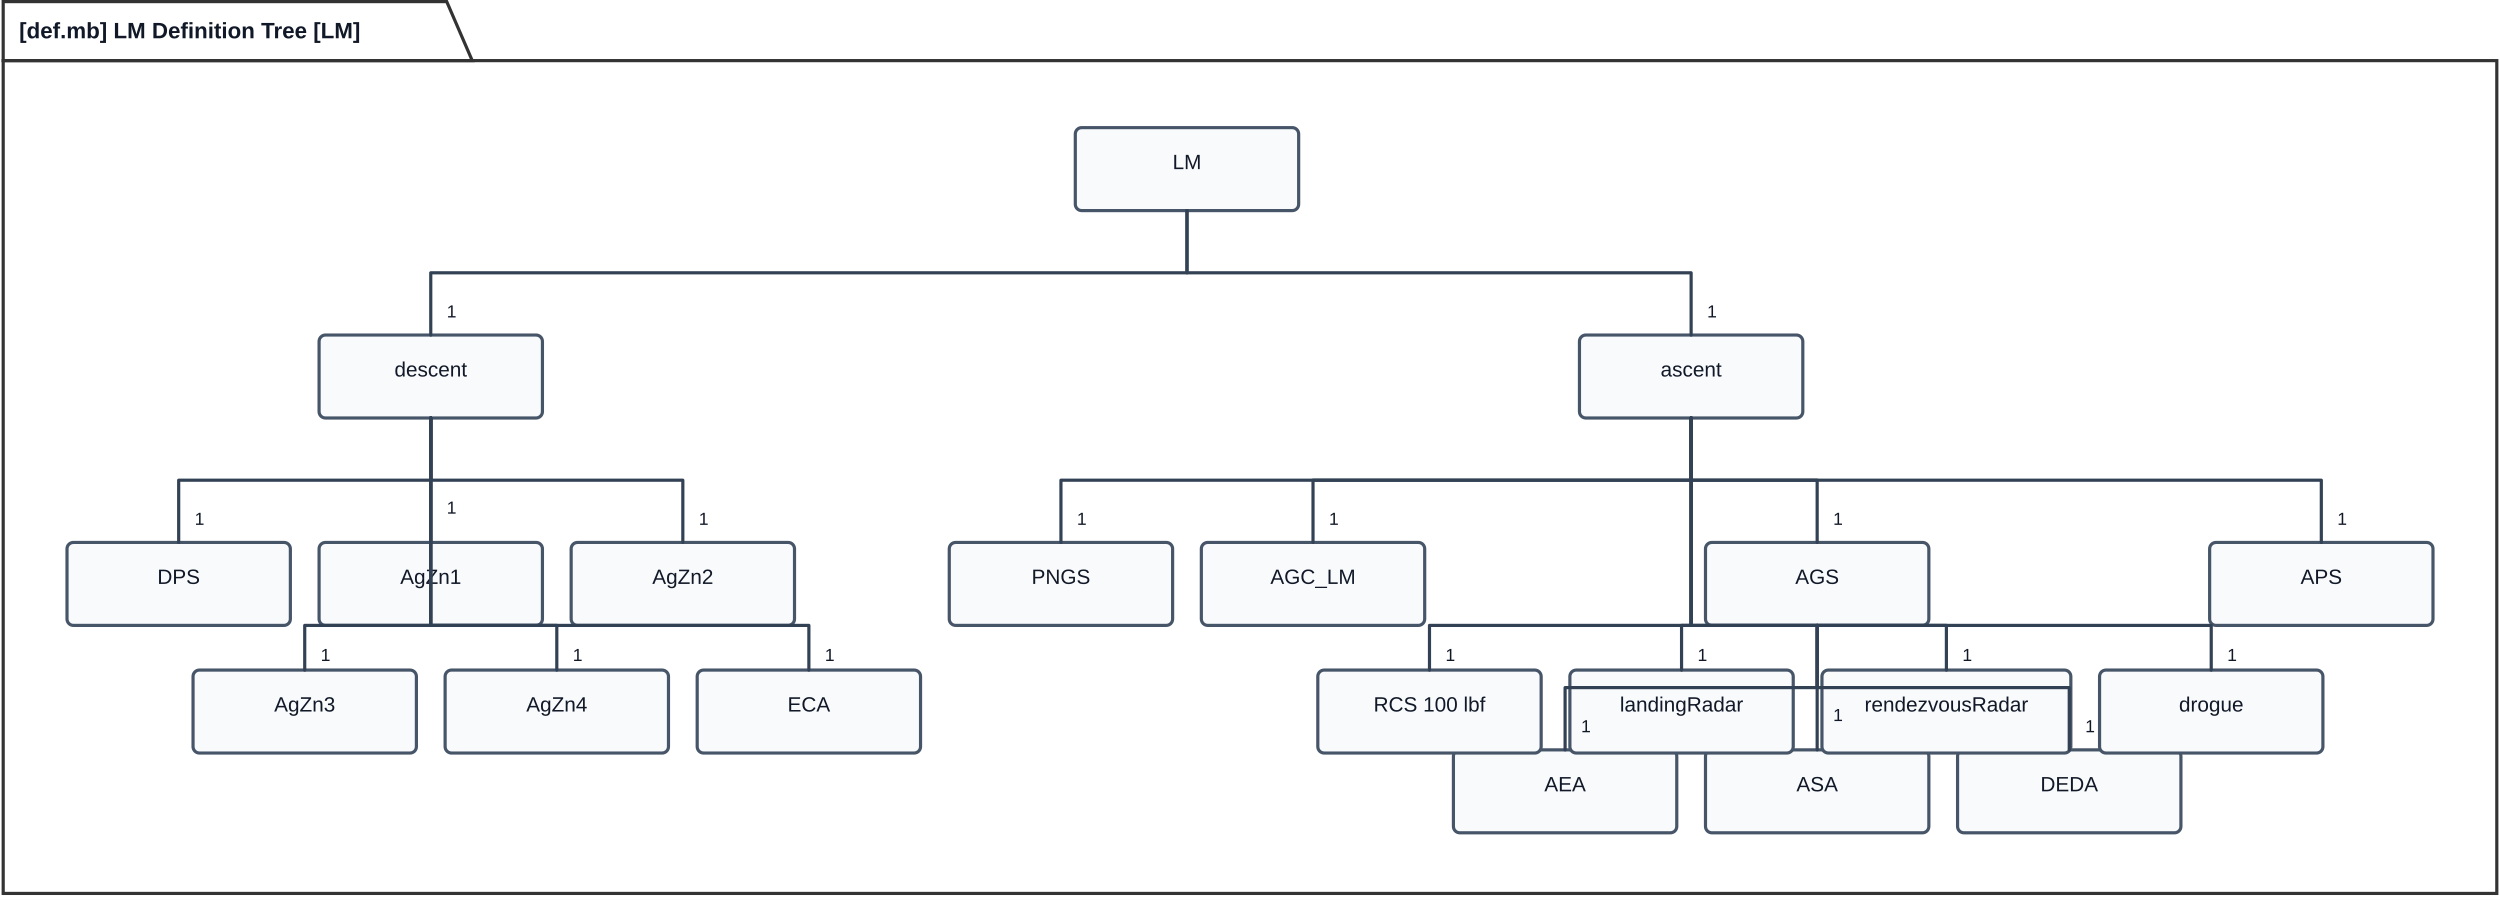
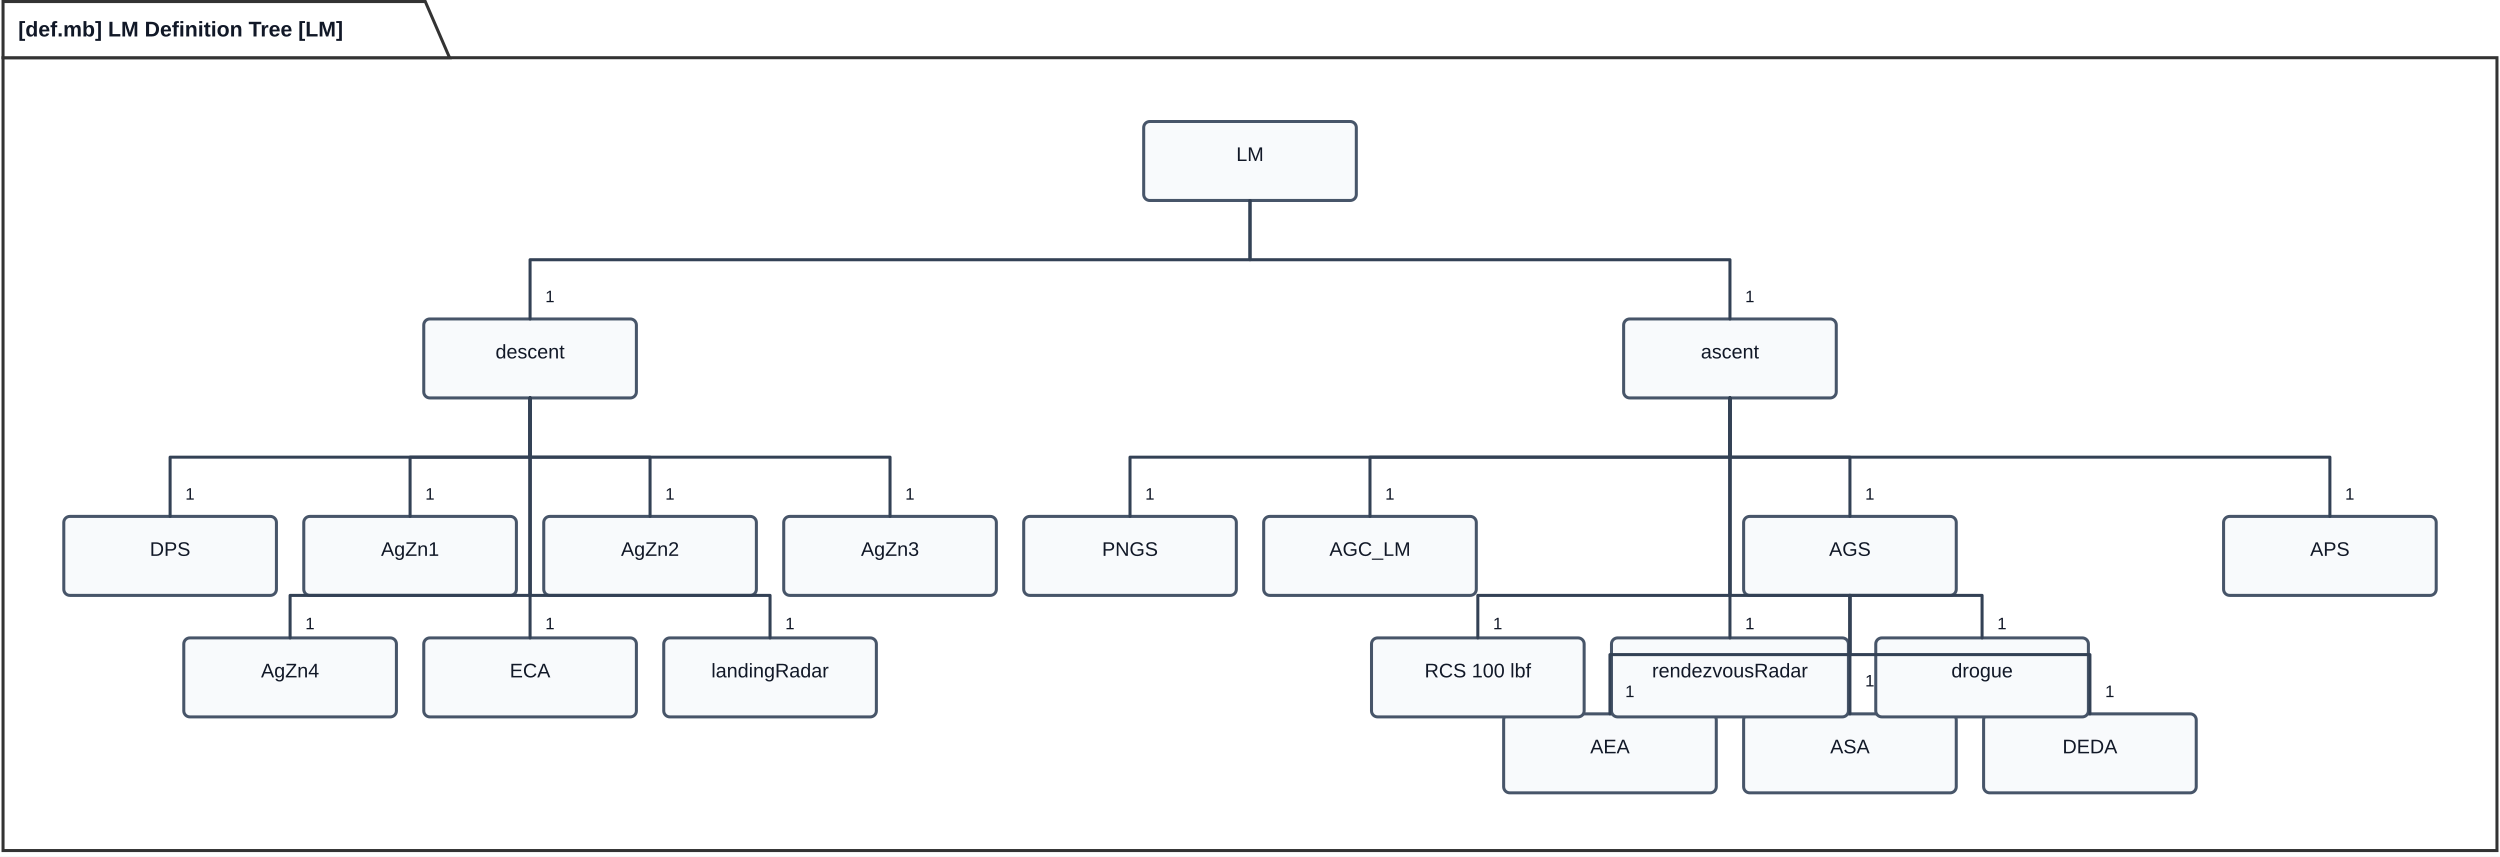
- <svg xmlns="http://www.w3.org/2000/svg" width="1567" height="564" viewBox="0 0 1567 564">
+ <svg xmlns="http://www.w3.org/2000/svg" width="1646" height="564" viewBox="0 0 1646 564">
  <defs>
    <style>text{font-family:Arial,Helvetica,sans-serif;fill:#111827}.label{font-size:13px}.small{font-size:11px}.header{font-size:14px;font-weight:600}</style>
    <marker id="arrow" markerWidth="8" markerHeight="6" refX="8" refY="3" orient="auto">
      <polygon points="0 0,8 3,0 6" fill="#1D4ED8" />
    </marker>
    <marker id="arrow-dark" markerWidth="8" markerHeight="6" refX="8" refY="3" orient="auto">
      <polygon points="0 0,8 3,0 6" fill="#334155" />
    </marker>
    <marker id="composition" markerWidth="12" markerHeight="12" refX="0" refY="6" orient="auto" markerUnits="strokeWidth">
      <polygon points="0 6,6 0,12 6,6 12" fill="#111827" stroke="#111827" />
    </marker>
  </defs>
-   <rect x="0" y="0" width="1567" height="564" fill="#FFFFFF" />
-   <rect x="2" y="38" width="1563" height="522" fill="none" stroke="#333333" stroke-width="2" />
+   <rect x="0" y="0" width="1646" height="564" fill="#FFFFFF" />
+   <rect x="2" y="38" width="1642" height="522" fill="none" stroke="#333333" stroke-width="2" />
  <path d="M 2 1 H 280 L 296 38 H 2 Z" fill="#FFFFFF" stroke="#333333" stroke-width="2" />
  <text class="header" x="12" y="24">[def.mb] LM Definition Tree [LM]</text>
-   <rect x="2" y="38" width="1563" height="524" fill="none" stroke="#333333" stroke-width="0" />
+   <rect x="2" y="38" width="1642" height="524" fill="none" stroke="#333333" stroke-width="0" />
  <g transform="translate(2,40)">
-     <rect id="LM" x="672" y="40" width="140" height="52" rx="4" fill="#F8FAFC" stroke="#475569" stroke-width="2" />
-     <text class="label" text-anchor="middle" x="742" y="66">LM</text>
-     <rect id="descent" x="198" y="170" width="140" height="52" rx="4" fill="#F8FAFC" stroke="#475569" stroke-width="2" />
-     <text class="label" text-anchor="middle" x="268" y="196">descent</text>
+     <rect id="LM" x="751" y="40" width="140" height="52" rx="4" fill="#F8FAFC" stroke="#475569" stroke-width="2" />
+     <text class="label" text-anchor="middle" x="821" y="66">LM</text>
+     <rect id="descent" x="277" y="170" width="140" height="52" rx="4" fill="#F8FAFC" stroke="#475569" stroke-width="2" />
+     <text class="label" text-anchor="middle" x="347" y="196">descent</text>
    <rect id="DPS" x="40" y="300" width="140" height="52" rx="4" fill="#F8FAFC" stroke="#475569" stroke-width="2" />
    <text class="label" text-anchor="middle" x="110" y="326">DPS</text>
    <rect id="AgZn1" x="198" y="300" width="140" height="52" rx="4" fill="#F8FAFC" stroke="#475569" stroke-width="2" />
    <text class="label" text-anchor="middle" x="268" y="326">AgZn1</text>
    <rect id="AgZn2" x="356" y="300" width="140" height="52" rx="4" fill="#F8FAFC" stroke="#475569" stroke-width="2" />
    <text class="label" text-anchor="middle" x="426" y="326">AgZn2</text>
-     <rect id="AgZn3" x="119" y="380" width="140" height="52" rx="4" fill="#F8FAFC" stroke="#475569" stroke-width="2" />
-     <text class="label" text-anchor="middle" x="189" y="406">AgZn3</text>
-     <rect id="AgZn4" x="277" y="380" width="140" height="52" rx="4" fill="#F8FAFC" stroke="#475569" stroke-width="2" />
-     <text class="label" text-anchor="middle" x="347" y="406">AgZn4</text>
-     <rect id="ECA" x="435" y="380" width="140" height="52" rx="4" fill="#F8FAFC" stroke="#475569" stroke-width="2" />
-     <text class="label" text-anchor="middle" x="505" y="406">ECA</text>
-     <rect id="ascent" x="988" y="170" width="140" height="52" rx="4" fill="#F8FAFC" stroke="#475569" stroke-width="2" />
-     <text class="label" text-anchor="middle" x="1058" y="196">ascent</text>
-     <rect id="PNGS" x="593" y="300" width="140" height="52" rx="4" fill="#F8FAFC" stroke="#475569" stroke-width="2" />
-     <text class="label" text-anchor="middle" x="663" y="326">PNGS</text>
-     <rect id="AGC_LM" x="751" y="300" width="140" height="52" rx="4" fill="#F8FAFC" stroke="#475569" stroke-width="2" />
-     <text class="label" text-anchor="middle" x="821" y="326">AGC_LM</text>
-     <rect id="AGS" x="1067" y="300" width="140" height="52" rx="4" fill="#F8FAFC" stroke="#475569" stroke-width="2" />
-     <text class="label" text-anchor="middle" x="1137" y="326">AGS</text>
-     <rect id="AEA" x="909" y="430" width="140" height="52" rx="4" fill="#F8FAFC" stroke="#475569" stroke-width="2" />
-     <text class="label" text-anchor="middle" x="979" y="456">AEA</text>
-     <rect id="ASA" x="1067" y="430" width="140" height="52" rx="4" fill="#F8FAFC" stroke="#475569" stroke-width="2" />
-     <text class="label" text-anchor="middle" x="1137" y="456">ASA</text>
-     <rect id="DEDA" x="1225" y="430" width="140" height="52" rx="4" fill="#F8FAFC" stroke="#475569" stroke-width="2" />
-     <text class="label" text-anchor="middle" x="1295" y="456">DEDA</text>
-     <rect id="APS" x="1383" y="300" width="140" height="52" rx="4" fill="#F8FAFC" stroke="#475569" stroke-width="2" />
-     <text class="label" text-anchor="middle" x="1453" y="326">APS</text>
-     <rect id="RCS" x="824" y="380" width="140" height="52" rx="4" fill="#F8FAFC" stroke="#475569" stroke-width="2" />
-     <text class="label" text-anchor="middle" x="894" y="406">RCS 100 lbf</text>
-     <rect id="landingRadar" x="982" y="380" width="140" height="52" rx="4" fill="#F8FAFC" stroke="#475569" stroke-width="2" />
-     <text class="label" text-anchor="middle" x="1052" y="406">landingRadar</text>
-     <rect id="rendezvousRadar" x="1140" y="380" width="156" height="52" rx="4" fill="#F8FAFC" stroke="#475569" stroke-width="2" />
-     <text class="label" text-anchor="middle" x="1218" y="406">rendezvousRadar</text>
-     <rect id="drogue" x="1314" y="380" width="140" height="52" rx="4" fill="#F8FAFC" stroke="#475569" stroke-width="2" />
-     <text class="label" text-anchor="middle" x="1384" y="406">drogue</text>
-     <path d="M 742,92 L 742,131 L 268,131 L 268,170" fill="none" stroke="#334155" stroke-width="2" stroke-linejoin="round" stroke-linecap="round" />
-     <path d="M 742,92 L 742,131 L 1058,131 L 1058,170" fill="none" stroke="#334155" stroke-width="2" stroke-linejoin="round" stroke-linecap="round" />
-     <path d="M 268,222 L 268,261 L 110,261 L 110,300" fill="none" stroke="#334155" stroke-width="2" stroke-linejoin="round" stroke-linecap="round" />
-     <path d="M 268,222 L 268,300" fill="none" stroke="#334155" stroke-width="2" stroke-linejoin="round" stroke-linecap="round" />
-     <path d="M 268,222 L 268,261 L 426,261 L 426,300" fill="none" stroke="#334155" stroke-width="2" stroke-linejoin="round" stroke-linecap="round" />
-     <path d="M 268,222 L 268,352 L 189,352 L 189,380" fill="none" stroke="#334155" stroke-width="2" stroke-linejoin="round" stroke-linecap="round" />
-     <path d="M 268,222 L 268,352 L 347,352 L 347,380" fill="none" stroke="#334155" stroke-width="2" stroke-linejoin="round" stroke-linecap="round" />
-     <path d="M 268,222 L 268,352 L 505,352 L 505,380" fill="none" stroke="#334155" stroke-width="2" stroke-linejoin="round" stroke-linecap="round" />
-     <path d="M 1058,222 L 1058,261 L 663,261 L 663,300" fill="none" stroke="#334155" stroke-width="2" stroke-linejoin="round" stroke-linecap="round" />
-     <path d="M 1058,222 L 1058,261 L 821,261 L 821,300" fill="none" stroke="#334155" stroke-width="2" stroke-linejoin="round" stroke-linecap="round" />
-     <path d="M 1058,222 L 1058,261 L 1137,261 L 1137,300" fill="none" stroke="#334155" stroke-width="2" stroke-linejoin="round" stroke-linecap="round" />
-     <path d="M 1058,222 L 1058,261 L 1453,261 L 1453,300" fill="none" stroke="#334155" stroke-width="2" stroke-linejoin="round" stroke-linecap="round" />
-     <path d="M 1058,222 L 1058,352 L 894,352 L 894,380" fill="none" stroke="#334155" stroke-width="2" stroke-linejoin="round" stroke-linecap="round" />
-     <path d="M 1058,222 L 1058,352 L 1052,352 L 1052,380" fill="none" stroke="#334155" stroke-width="2" stroke-linejoin="round" stroke-linecap="round" />
-     <path d="M 1058,222 L 1058,352 L 1218,352 L 1218,380" fill="none" stroke="#334155" stroke-width="2" stroke-linejoin="round" stroke-linecap="round" />
-     <path d="M 1058,222 L 1058,352 L 1384,352 L 1384,380" fill="none" stroke="#334155" stroke-width="2" stroke-linejoin="round" stroke-linecap="round" />
-     <path d="M 1137,352 L 1137,391 L 979,391 L 979,430" fill="none" stroke="#334155" stroke-width="2" stroke-linejoin="round" stroke-linecap="round" />
-     <path d="M 1137,352 L 1137,430" fill="none" stroke="#334155" stroke-width="2" stroke-linejoin="round" stroke-linecap="round" />
-     <path d="M 1137,352 L 1137,391 L 1295,391 L 1295,430" fill="none" stroke="#334155" stroke-width="2" stroke-linejoin="round" stroke-linecap="round" />
-     <text class="small" x="278" y="158.98">1</text>
-     <text class="small" x="1068" y="158.98">1</text>
+     <rect id="AgZn3" x="514" y="300" width="140" height="52" rx="4" fill="#F8FAFC" stroke="#475569" stroke-width="2" />
+     <text class="label" text-anchor="middle" x="584" y="326">AgZn3</text>
+     <rect id="AgZn4" x="119" y="380" width="140" height="52" rx="4" fill="#F8FAFC" stroke="#475569" stroke-width="2" />
+     <text class="label" text-anchor="middle" x="189" y="406">AgZn4</text>
+     <rect id="ECA" x="277" y="380" width="140" height="52" rx="4" fill="#F8FAFC" stroke="#475569" stroke-width="2" />
+     <text class="label" text-anchor="middle" x="347" y="406">ECA</text>
+     <rect id="landingRadar" x="435" y="380" width="140" height="52" rx="4" fill="#F8FAFC" stroke="#475569" stroke-width="2" />
+     <text class="label" text-anchor="middle" x="505" y="406">landingRadar</text>
+     <rect id="ascent" x="1067" y="170" width="140" height="52" rx="4" fill="#F8FAFC" stroke="#475569" stroke-width="2" />
+     <text class="label" text-anchor="middle" x="1137" y="196">ascent</text>
+     <rect id="PNGS" x="672" y="300" width="140" height="52" rx="4" fill="#F8FAFC" stroke="#475569" stroke-width="2" />
+     <text class="label" text-anchor="middle" x="742" y="326">PNGS</text>
+     <rect id="AGC_LM" x="830" y="300" width="140" height="52" rx="4" fill="#F8FAFC" stroke="#475569" stroke-width="2" />
+     <text class="label" text-anchor="middle" x="900" y="326">AGC_LM</text>
+     <rect id="AGS" x="1146" y="300" width="140" height="52" rx="4" fill="#F8FAFC" stroke="#475569" stroke-width="2" />
+     <text class="label" text-anchor="middle" x="1216" y="326">AGS</text>
+     <rect id="AEA" x="988" y="430" width="140" height="52" rx="4" fill="#F8FAFC" stroke="#475569" stroke-width="2" />
+     <text class="label" text-anchor="middle" x="1058" y="456">AEA</text>
+     <rect id="ASA" x="1146" y="430" width="140" height="52" rx="4" fill="#F8FAFC" stroke="#475569" stroke-width="2" />
+     <text class="label" text-anchor="middle" x="1216" y="456">ASA</text>
+     <rect id="DEDA" x="1304" y="430" width="140" height="52" rx="4" fill="#F8FAFC" stroke="#475569" stroke-width="2" />
+     <text class="label" text-anchor="middle" x="1374" y="456">DEDA</text>
+     <rect id="APS" x="1462" y="300" width="140" height="52" rx="4" fill="#F8FAFC" stroke="#475569" stroke-width="2" />
+     <text class="label" text-anchor="middle" x="1532" y="326">APS</text>
+     <rect id="RCS" x="901" y="380" width="140" height="52" rx="4" fill="#F8FAFC" stroke="#475569" stroke-width="2" />
+     <text class="label" text-anchor="middle" x="971" y="406">RCS 100 lbf</text>
+     <rect id="rendezvousRadar" x="1059" y="380" width="156" height="52" rx="4" fill="#F8FAFC" stroke="#475569" stroke-width="2" />
+     <text class="label" text-anchor="middle" x="1137" y="406">rendezvousRadar</text>
+     <rect id="drogue" x="1233" y="380" width="140" height="52" rx="4" fill="#F8FAFC" stroke="#475569" stroke-width="2" />
+     <text class="label" text-anchor="middle" x="1303" y="406">drogue</text>
+     <path d="M 821,92 L 821,131 L 347,131 L 347,170" fill="none" stroke="#334155" stroke-width="2" stroke-linejoin="round" stroke-linecap="round" />
+     <path d="M 821,92 L 821,131 L 1137,131 L 1137,170" fill="none" stroke="#334155" stroke-width="2" stroke-linejoin="round" stroke-linecap="round" />
+     <path d="M 347,222 L 347,261 L 110,261 L 110,300" fill="none" stroke="#334155" stroke-width="2" stroke-linejoin="round" stroke-linecap="round" />
+     <path d="M 347,222 L 347,261 L 268,261 L 268,300" fill="none" stroke="#334155" stroke-width="2" stroke-linejoin="round" stroke-linecap="round" />
+     <path d="M 347,222 L 347,261 L 426,261 L 426,300" fill="none" stroke="#334155" stroke-width="2" stroke-linejoin="round" stroke-linecap="round" />
+     <path d="M 347,222 L 347,261 L 584,261 L 584,300" fill="none" stroke="#334155" stroke-width="2" stroke-linejoin="round" stroke-linecap="round" />
+     <path d="M 347,222 L 347,352 L 189,352 L 189,380" fill="none" stroke="#334155" stroke-width="2" stroke-linejoin="round" stroke-linecap="round" />
+     <path d="M 347,222 L 347,352 L 347,380" fill="none" stroke="#334155" stroke-width="2" stroke-linejoin="round" stroke-linecap="round" />
+     <path d="M 347,222 L 347,352 L 505,352 L 505,380" fill="none" stroke="#334155" stroke-width="2" stroke-linejoin="round" stroke-linecap="round" />
+     <path d="M 1137,222 L 1137,261 L 742,261 L 742,300" fill="none" stroke="#334155" stroke-width="2" stroke-linejoin="round" stroke-linecap="round" />
+     <path d="M 1137,222 L 1137,261 L 900,261 L 900,300" fill="none" stroke="#334155" stroke-width="2" stroke-linejoin="round" stroke-linecap="round" />
+     <path d="M 1137,222 L 1137,261 L 1216,261 L 1216,300" fill="none" stroke="#334155" stroke-width="2" stroke-linejoin="round" stroke-linecap="round" />
+     <path d="M 1137,222 L 1137,261 L 1532,261 L 1532,300" fill="none" stroke="#334155" stroke-width="2" stroke-linejoin="round" stroke-linecap="round" />
+     <path d="M 1137,222 L 1137,352 L 971,352 L 971,380" fill="none" stroke="#334155" stroke-width="2" stroke-linejoin="round" stroke-linecap="round" />
+     <path d="M 1137,222 L 1137,352 L 1137,380" fill="none" stroke="#334155" stroke-width="2" stroke-linejoin="round" stroke-linecap="round" />
+     <path d="M 1137,222 L 1137,352 L 1303,352 L 1303,380" fill="none" stroke="#334155" stroke-width="2" stroke-linejoin="round" stroke-linecap="round" />
+     <path d="M 1216,352 L 1216,391 L 1058,391 L 1058,430" fill="none" stroke="#334155" stroke-width="2" stroke-linejoin="round" stroke-linecap="round" />
+     <path d="M 1216,352 L 1216,430" fill="none" stroke="#334155" stroke-width="2" stroke-linejoin="round" stroke-linecap="round" />
+     <path d="M 1216,352 L 1216,391 L 1374,391 L 1374,430" fill="none" stroke="#334155" stroke-width="2" stroke-linejoin="round" stroke-linecap="round" />
+     <text class="small" x="357" y="158.98">1</text>
+     <text class="small" x="1147" y="158.98">1</text>
    <text class="small" x="120" y="288.98">1</text>
-     <text class="small" x="278" y="281.96">1</text>
+     <text class="small" x="278" y="288.98">1</text>
    <text class="small" x="436" y="288.98">1</text>
+     <text class="small" x="594" y="288.98">1</text>
    <text class="small" x="199" y="374.32">1</text>
    <text class="small" x="357" y="374.32">1</text>
    <text class="small" x="515" y="374.32">1</text>
-     <text class="small" x="673" y="288.98">1</text>
-     <text class="small" x="831" y="288.98">1</text>
-     <text class="small" x="1147" y="288.98">1</text>
-     <text class="small" x="1463" y="288.98">1</text>
-     <text class="small" x="904" y="374.32">1</text>
-     <text class="small" x="1062" y="374.32">1</text>
-     <text class="small" x="1228" y="374.32">1</text>
-     <text class="small" x="1394" y="374.32">1</text>
-     <text class="small" x="989" y="418.98">1</text>
-     <text class="small" x="1147" y="411.96">1</text>
-     <text class="small" x="1305" y="418.98">1</text>
+     <text class="small" x="752" y="288.98">1</text>
+     <text class="small" x="910" y="288.98">1</text>
+     <text class="small" x="1226" y="288.98">1</text>
+     <text class="small" x="1542" y="288.98">1</text>
+     <text class="small" x="981" y="374.32">1</text>
+     <text class="small" x="1147" y="374.32">1</text>
+     <text class="small" x="1313" y="374.32">1</text>
+     <text class="small" x="1068" y="418.98">1</text>
+     <text class="small" x="1226" y="411.96">1</text>
+     <text class="small" x="1384" y="418.98">1</text>
  </g>
</svg>
